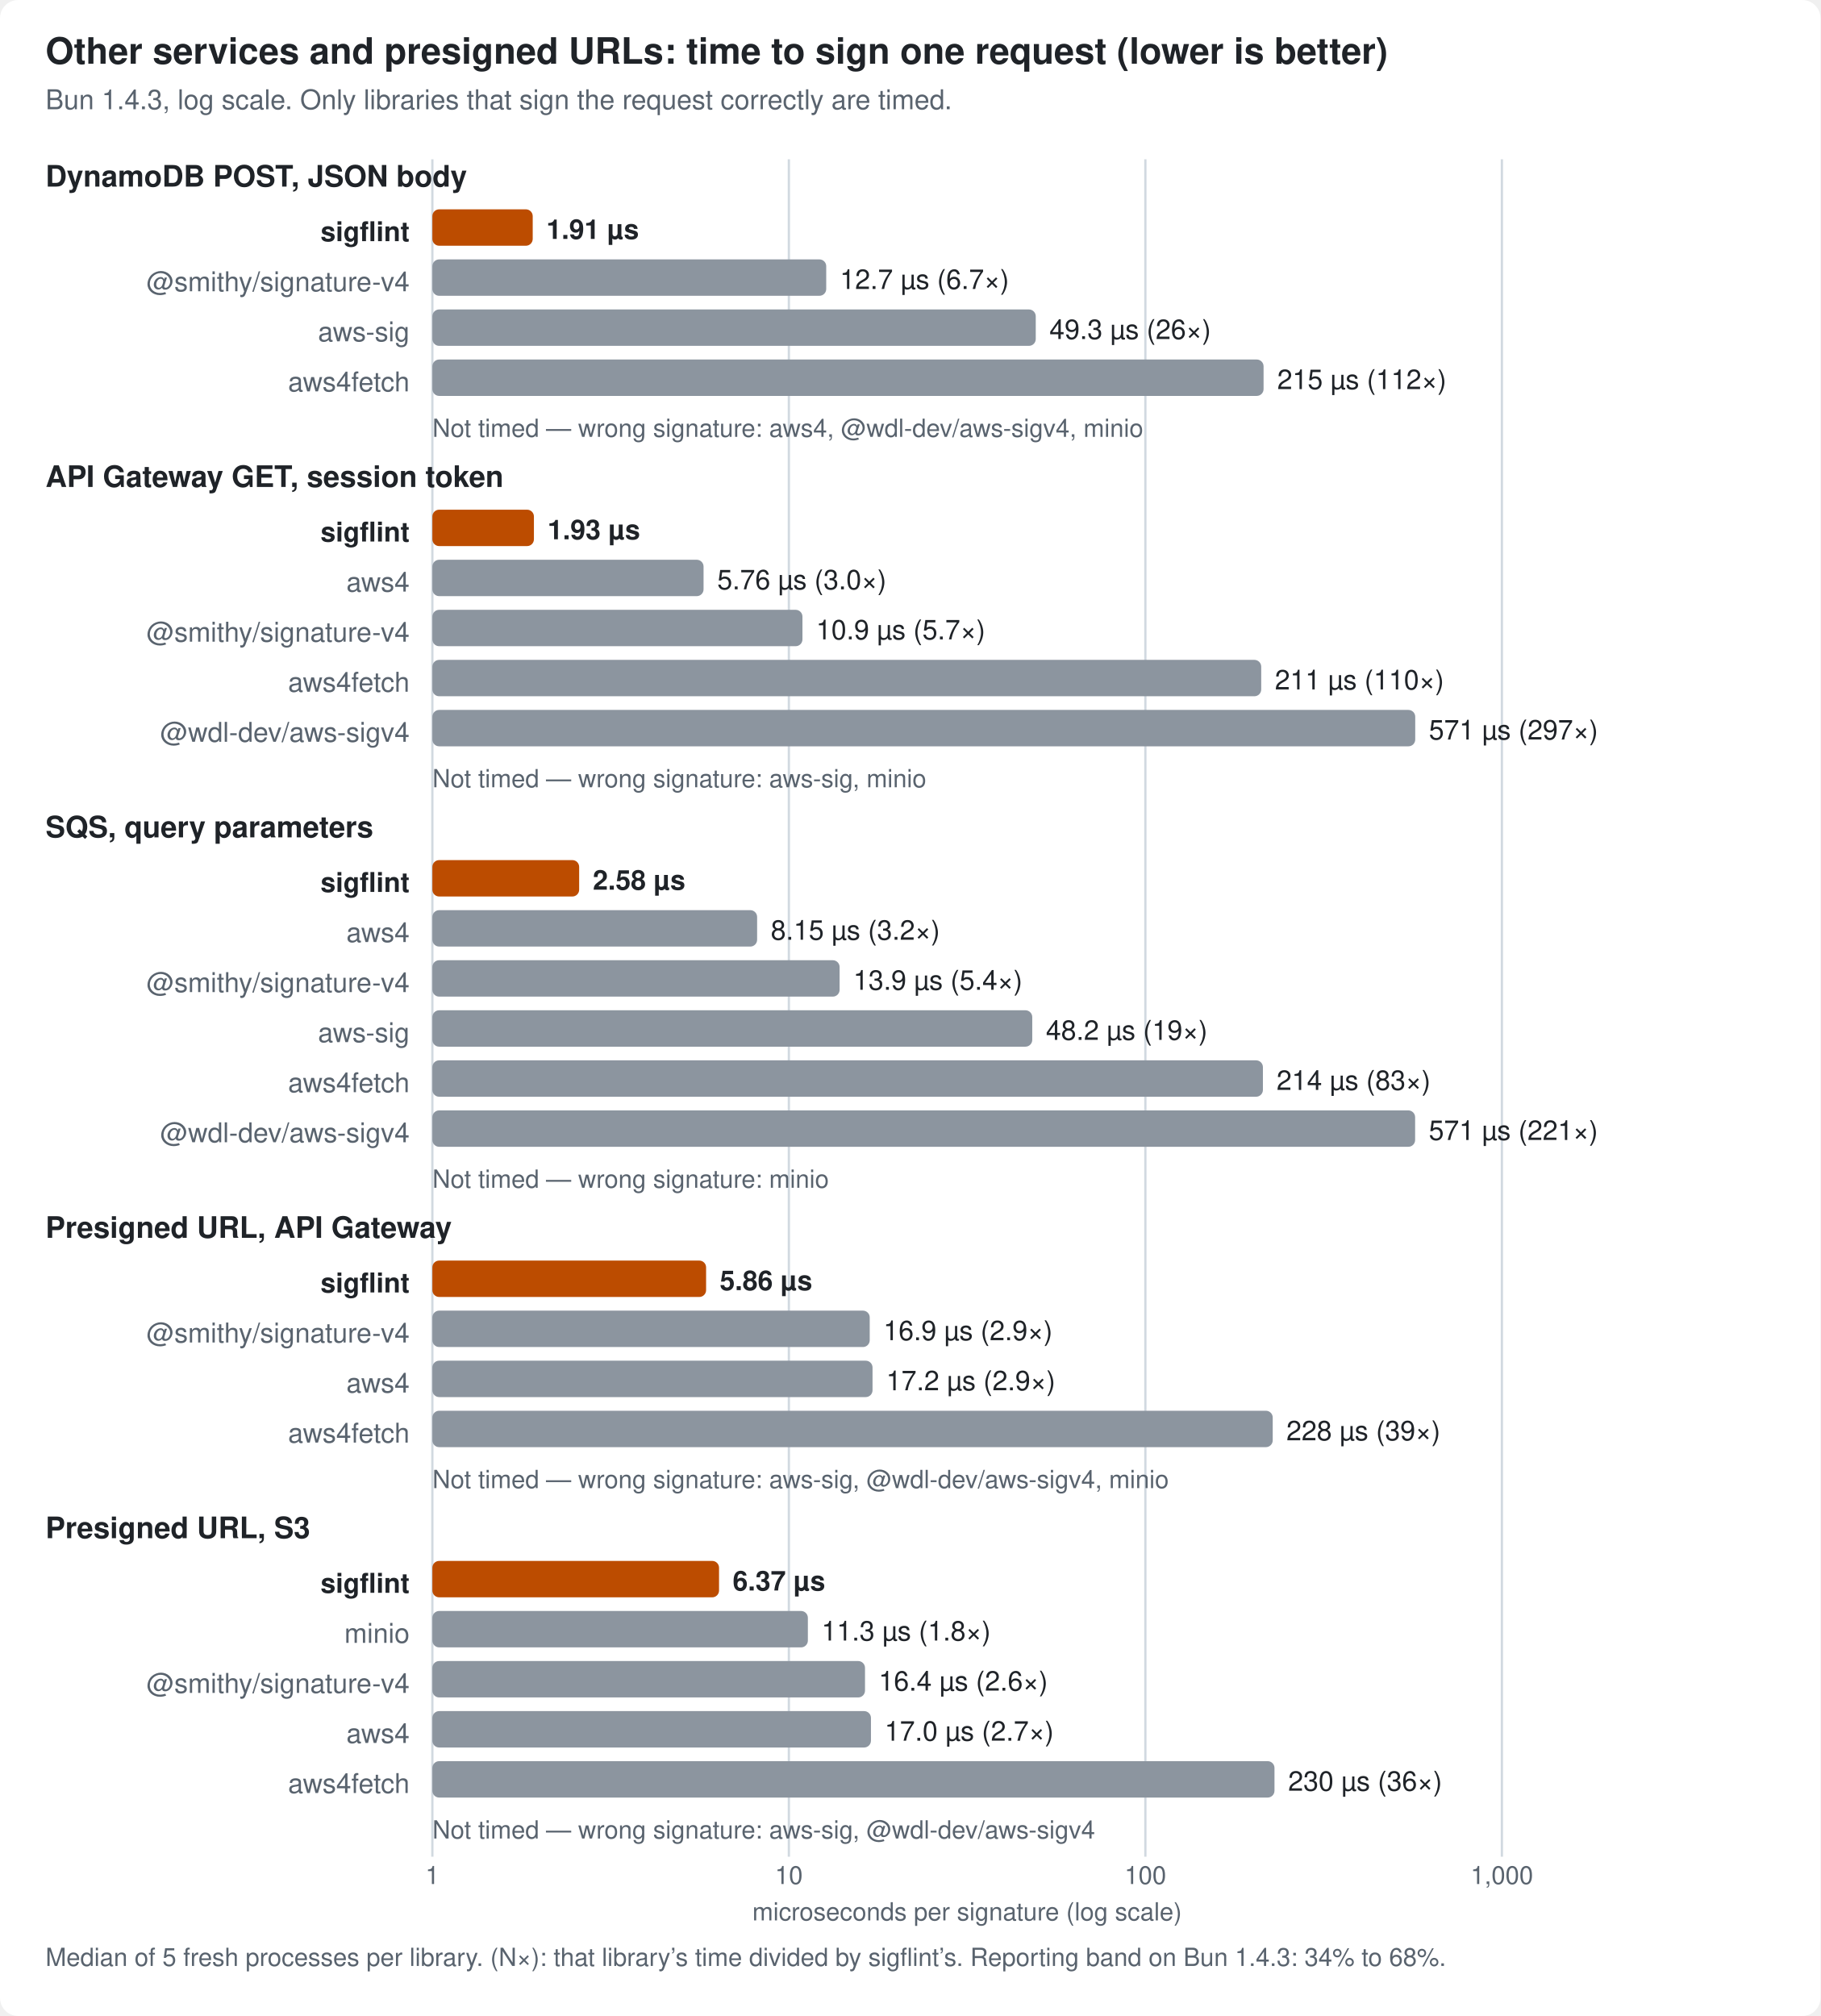
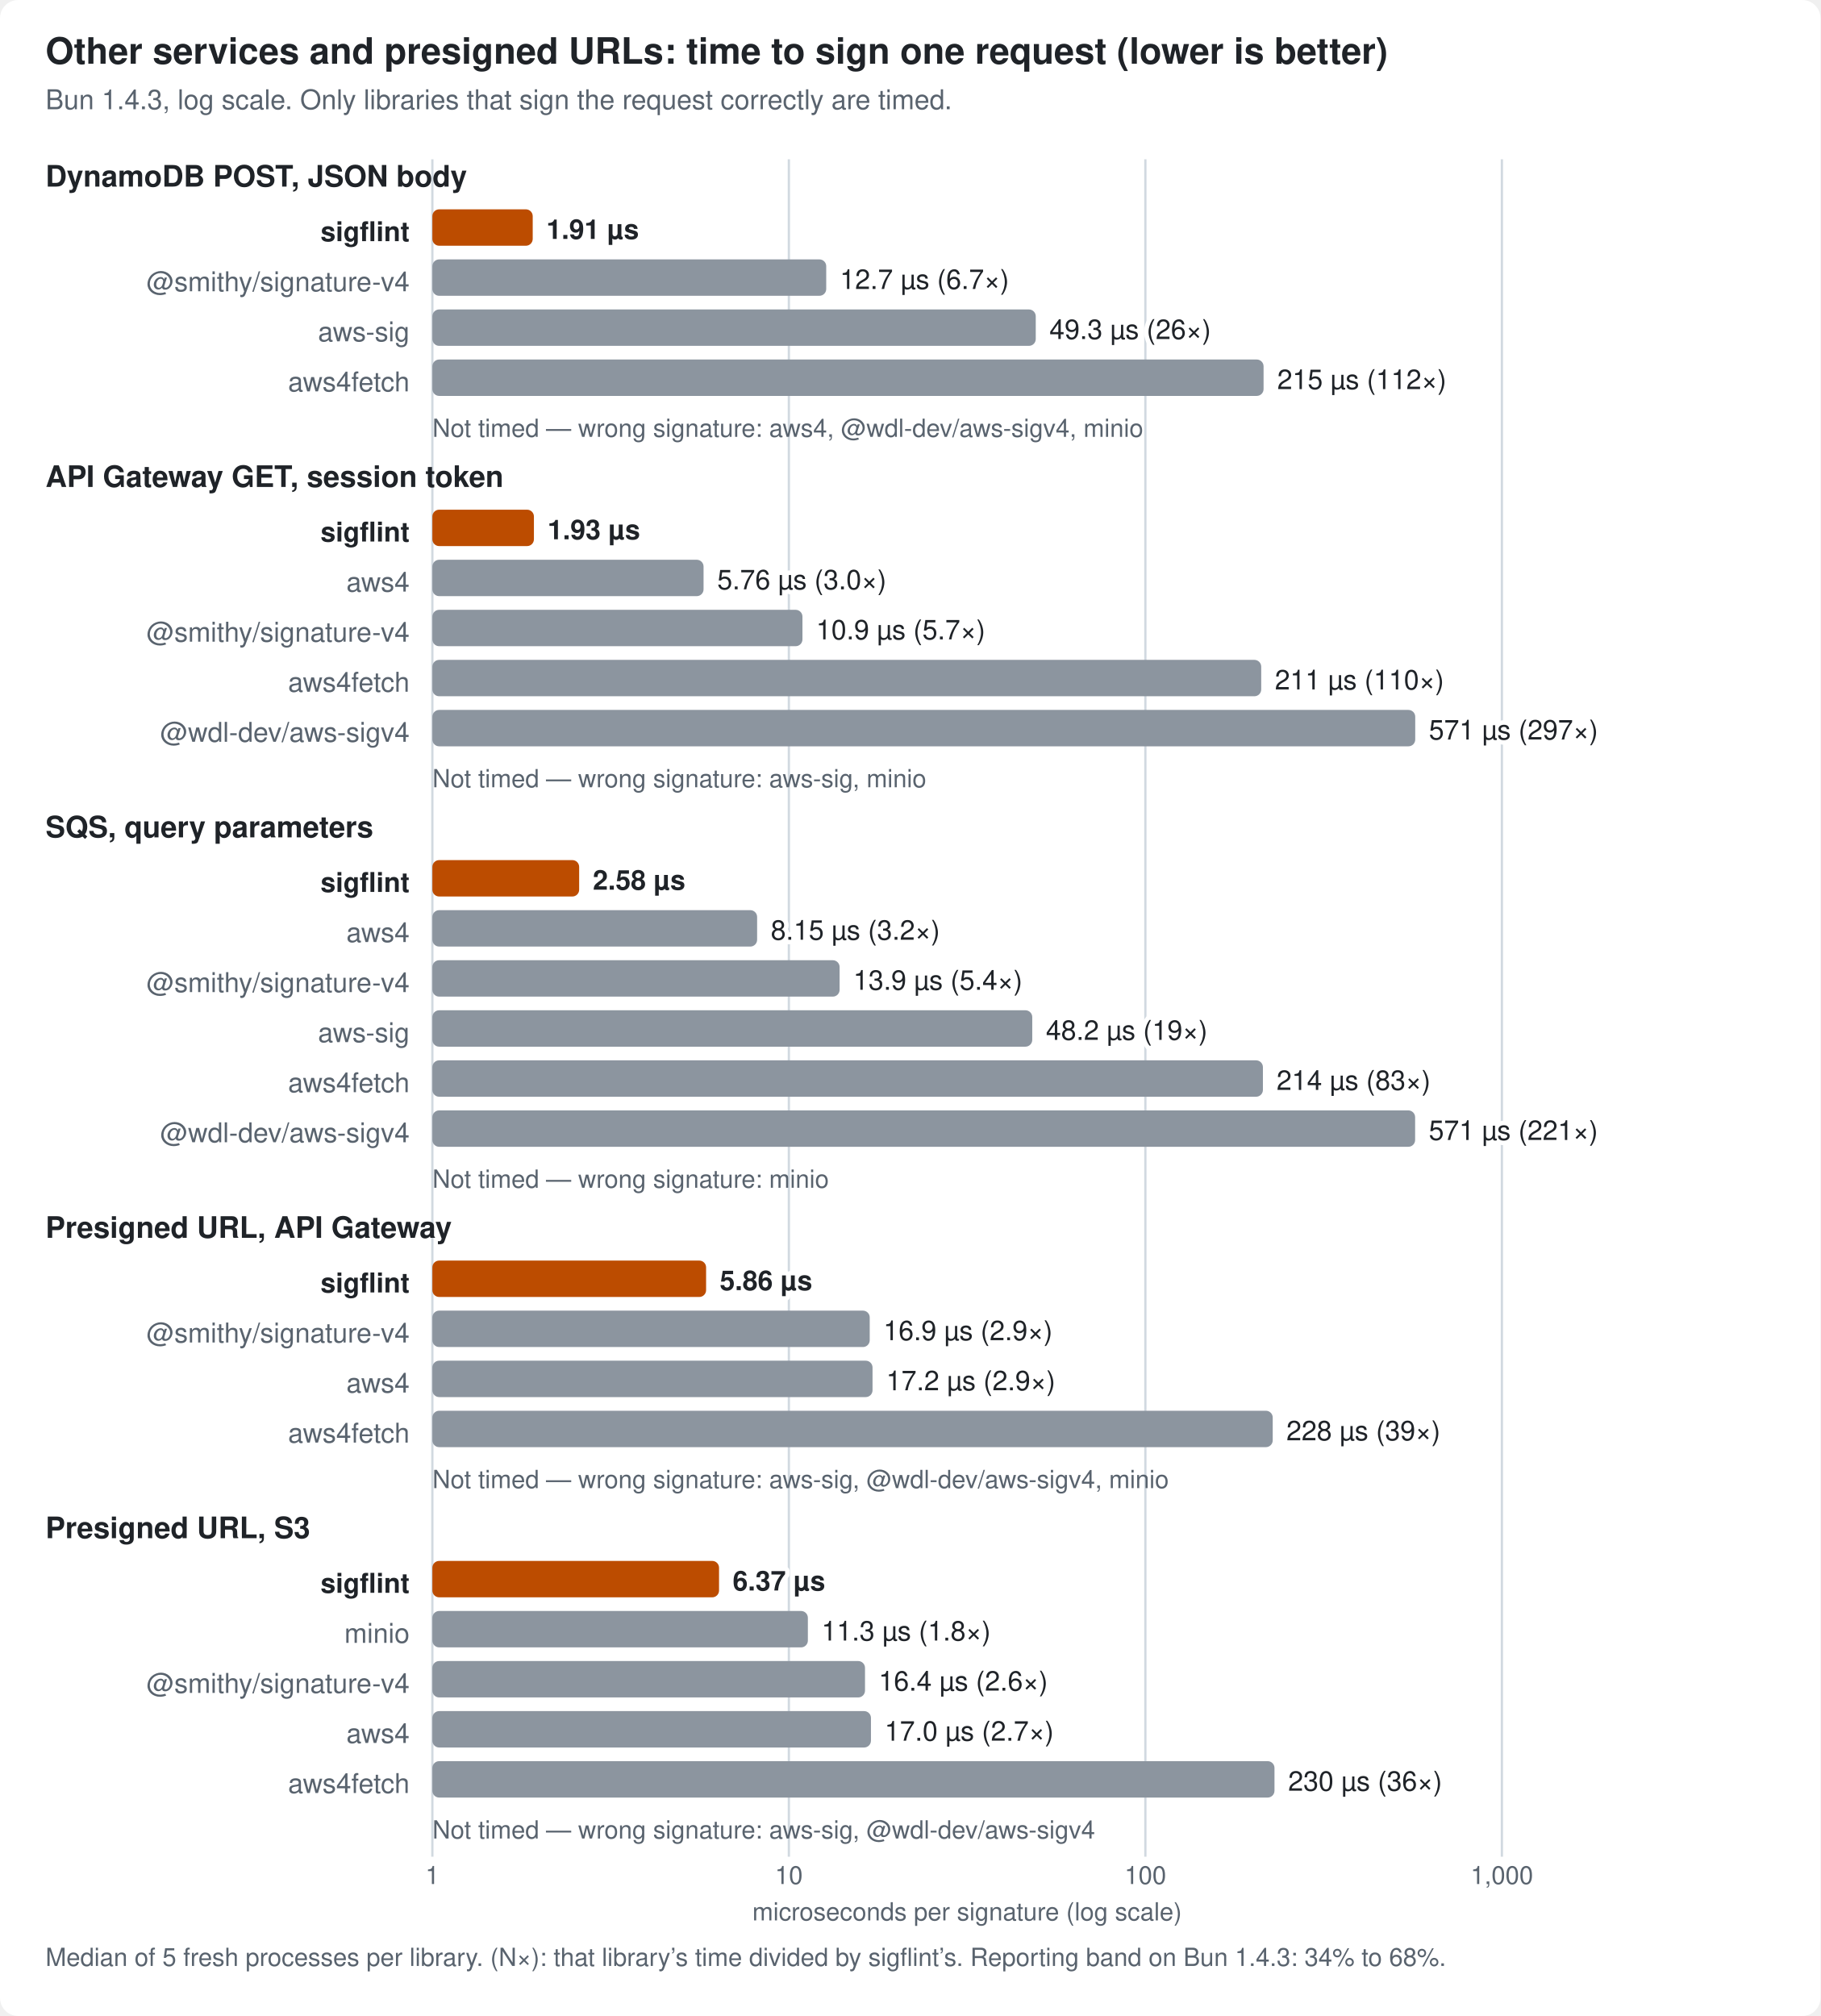
<svg xmlns="http://www.w3.org/2000/svg" width="800" height="886" viewBox="0 0 800 886" role="img" aria-labelledby="t d" font-family="-apple-system,BlinkMacSystemFont,'Segoe UI',Helvetica,Arial,sans-serif">
  <rect width="800" height="886" rx="8" fill="#ffffff" />
  <text x="20" y="28" font-size="16" fill="#1f2328" text-anchor="start" font-weight="600">Other services and presigned URLs: time to sign one request (lower is better)</text>
  <text x="20" y="48" font-size="12" fill="#59636e" text-anchor="start" font-weight="400">Bun 1.4.3, log scale. Only libraries that sign the request correctly are timed.</text>
  <line x1="190" y1="70" x2="190" y2="816" stroke="#d1d9e0" />
  <text x="190" y="828" font-size="11" fill="#59636e" text-anchor="middle" font-weight="400">1</text>
  <line x1="346.667" y1="70" x2="346.667" y2="816" stroke="#d1d9e0" />
  <text x="346.667" y="828" font-size="11" fill="#59636e" text-anchor="middle" font-weight="400">10</text>
  <line x1="503.333" y1="70" x2="503.333" y2="816" stroke="#d1d9e0" />
  <text x="503.333" y="828" font-size="11" fill="#59636e" text-anchor="middle" font-weight="400">100</text>
  <line x1="660" y1="70" x2="660" y2="816" stroke="#d1d9e0" />
  <text x="660" y="828" font-size="11" fill="#59636e" text-anchor="middle" font-weight="400">1,000</text>
  <text x="20" y="82" font-size="13" fill="#1f2328" text-anchor="start" font-weight="600">DynamoDB POST, JSON body</text>
  <text x="180" y="106" font-size="12" fill="#1f2328" text-anchor="end" font-weight="700">sigflint</text>
  <rect x="190" y="92" width="44.1" height="16" rx="3" fill="#bc4c00" />
-   <text x="240.1" y="105" font-size="12" fill="#1f2328" text-anchor="start" font-weight="700">1.91 µs</text>
+   <text x="240.1" y="105" font-size="12" fill="#1f2328" text-anchor="start" font-weight="700" stroke="#ffffff" stroke-width="4" stroke-linejoin="round" paint-order="stroke">1.91 µs</text>
  <text x="180" y="128" font-size="12" fill="#59636e" text-anchor="end" font-weight="400">@smithy/signature-v4</text>
  <rect x="190" y="114" width="173.084" height="16" rx="3" fill="#8c959f" />
-   <text x="369.084" y="127" font-size="12" fill="#1f2328" text-anchor="start" font-weight="400">12.7 µs  (6.7×)</text>
+   <text x="369.084" y="127" font-size="12" fill="#1f2328" text-anchor="start" font-weight="400" stroke="#ffffff" stroke-width="4" stroke-linejoin="round" paint-order="stroke">12.7 µs  (6.7×)</text>
  <text x="180" y="150" font-size="12" fill="#59636e" text-anchor="end" font-weight="400">aws-sig</text>
  <rect x="190" y="136" width="265.159" height="16" rx="3" fill="#8c959f" />
-   <text x="461.159" y="149" font-size="12" fill="#1f2328" text-anchor="start" font-weight="400">49.3 µs  (26×)</text>
+   <text x="461.159" y="149" font-size="12" fill="#1f2328" text-anchor="start" font-weight="400" stroke="#ffffff" stroke-width="4" stroke-linejoin="round" paint-order="stroke">49.3 µs  (26×)</text>
  <text x="180" y="172" font-size="12" fill="#59636e" text-anchor="end" font-weight="400">aws4fetch</text>
  <rect x="190" y="158" width="365.276" height="16" rx="3" fill="#8c959f" />
-   <text x="561.276" y="171" font-size="12" fill="#1f2328" text-anchor="start" font-weight="400">215 µs  (112×)</text>
+   <text x="561.276" y="171" font-size="12" fill="#1f2328" text-anchor="start" font-weight="400" stroke="#ffffff" stroke-width="4" stroke-linejoin="round" paint-order="stroke">215 µs  (112×)</text>
  <text x="190" y="192" font-size="11" fill="#59636e" text-anchor="start" font-weight="400">Not timed — wrong signature: aws4, @wdl-dev/aws-sigv4, minio</text>
  <text x="20" y="214" font-size="13" fill="#1f2328" text-anchor="start" font-weight="600">API Gateway GET, session token</text>
  <text x="180" y="238" font-size="12" fill="#1f2328" text-anchor="end" font-weight="700">sigflint</text>
  <rect x="190" y="224" width="44.631" height="16" rx="3" fill="#bc4c00" />
-   <text x="240.631" y="237" font-size="12" fill="#1f2328" text-anchor="start" font-weight="700">1.93 µs</text>
+   <text x="240.631" y="237" font-size="12" fill="#1f2328" text-anchor="start" font-weight="700" stroke="#ffffff" stroke-width="4" stroke-linejoin="round" paint-order="stroke">1.93 µs</text>
  <text x="180" y="260" font-size="12" fill="#59636e" text-anchor="end" font-weight="400">aws4</text>
  <rect x="190" y="246" width="119.18" height="16" rx="3" fill="#8c959f" />
-   <text x="315.18" y="259" font-size="12" fill="#1f2328" text-anchor="start" font-weight="400">5.76 µs  (3.0×)</text>
+   <text x="315.18" y="259" font-size="12" fill="#1f2328" text-anchor="start" font-weight="400" stroke="#ffffff" stroke-width="4" stroke-linejoin="round" paint-order="stroke">5.76 µs  (3.0×)</text>
  <text x="180" y="282" font-size="12" fill="#59636e" text-anchor="end" font-weight="400">@smithy/signature-v4</text>
  <rect x="190" y="268" width="162.636" height="16" rx="3" fill="#8c959f" />
-   <text x="358.636" y="281" font-size="12" fill="#1f2328" text-anchor="start" font-weight="400">10.9 µs  (5.7×)</text>
+   <text x="358.636" y="281" font-size="12" fill="#1f2328" text-anchor="start" font-weight="400" stroke="#ffffff" stroke-width="4" stroke-linejoin="round" paint-order="stroke">10.9 µs  (5.7×)</text>
  <text x="180" y="304" font-size="12" fill="#59636e" text-anchor="end" font-weight="400">aws4fetch</text>
  <rect x="190" y="290" width="364.239" height="16" rx="3" fill="#8c959f" />
-   <text x="560.239" y="303" font-size="12" fill="#1f2328" text-anchor="start" font-weight="400">211 µs  (110×)</text>
+   <text x="560.239" y="303" font-size="12" fill="#1f2328" text-anchor="start" font-weight="400" stroke="#ffffff" stroke-width="4" stroke-linejoin="round" paint-order="stroke">211 µs  (110×)</text>
  <text x="180" y="326" font-size="12" fill="#59636e" text-anchor="end" font-weight="400">@wdl-dev/aws-sigv4</text>
  <rect x="190" y="312" width="431.922" height="16" rx="3" fill="#8c959f" />
-   <text x="627.922" y="325" font-size="12" fill="#1f2328" text-anchor="start" font-weight="400">571 µs  (297×)</text>
+   <text x="627.922" y="325" font-size="12" fill="#1f2328" text-anchor="start" font-weight="400" stroke="#ffffff" stroke-width="4" stroke-linejoin="round" paint-order="stroke">571 µs  (297×)</text>
  <text x="190" y="346" font-size="11" fill="#59636e" text-anchor="start" font-weight="400">Not timed — wrong signature: aws-sig, minio</text>
  <text x="20" y="368" font-size="13" fill="#1f2328" text-anchor="start" font-weight="600">SQS, query parameters</text>
  <text x="180" y="392" font-size="12" fill="#1f2328" text-anchor="end" font-weight="700">sigflint</text>
  <rect x="190" y="378" width="64.513" height="16" rx="3" fill="#bc4c00" />
-   <text x="260.513" y="391" font-size="12" fill="#1f2328" text-anchor="start" font-weight="700">2.58 µs</text>
+   <text x="260.513" y="391" font-size="12" fill="#1f2328" text-anchor="start" font-weight="700" stroke="#ffffff" stroke-width="4" stroke-linejoin="round" paint-order="stroke">2.58 µs</text>
  <text x="180" y="414" font-size="12" fill="#59636e" text-anchor="end" font-weight="400">aws4</text>
  <rect x="190" y="400" width="142.715" height="16" rx="3" fill="#8c959f" />
-   <text x="338.715" y="413" font-size="12" fill="#1f2328" text-anchor="start" font-weight="400">8.15 µs  (3.2×)</text>
+   <text x="338.715" y="413" font-size="12" fill="#1f2328" text-anchor="start" font-weight="400" stroke="#ffffff" stroke-width="4" stroke-linejoin="round" paint-order="stroke">8.15 µs  (3.2×)</text>
  <text x="180" y="436" font-size="12" fill="#59636e" text-anchor="end" font-weight="400">@smithy/signature-v4</text>
  <rect x="190" y="422" width="178.965" height="16" rx="3" fill="#8c959f" />
-   <text x="374.965" y="435" font-size="12" fill="#1f2328" text-anchor="start" font-weight="400">13.9 µs  (5.4×)</text>
+   <text x="374.965" y="435" font-size="12" fill="#1f2328" text-anchor="start" font-weight="400" stroke="#ffffff" stroke-width="4" stroke-linejoin="round" paint-order="stroke">13.9 µs  (5.4×)</text>
  <text x="180" y="458" font-size="12" fill="#59636e" text-anchor="end" font-weight="400">aws-sig</text>
  <rect x="190" y="444" width="263.622" height="16" rx="3" fill="#8c959f" />
-   <text x="459.622" y="457" font-size="12" fill="#1f2328" text-anchor="start" font-weight="400">48.2 µs  (19×)</text>
+   <text x="459.622" y="457" font-size="12" fill="#1f2328" text-anchor="start" font-weight="400" stroke="#ffffff" stroke-width="4" stroke-linejoin="round" paint-order="stroke">48.2 µs  (19×)</text>
  <text x="180" y="480" font-size="12" fill="#59636e" text-anchor="end" font-weight="400">aws4fetch</text>
  <rect x="190" y="466" width="364.985" height="16" rx="3" fill="#8c959f" />
-   <text x="560.985" y="479" font-size="12" fill="#1f2328" text-anchor="start" font-weight="400">214 µs  (83×)</text>
+   <text x="560.985" y="479" font-size="12" fill="#1f2328" text-anchor="start" font-weight="400" stroke="#ffffff" stroke-width="4" stroke-linejoin="round" paint-order="stroke">214 µs  (83×)</text>
  <text x="180" y="502" font-size="12" fill="#59636e" text-anchor="end" font-weight="400">@wdl-dev/aws-sigv4</text>
  <rect x="190" y="488" width="431.873" height="16" rx="3" fill="#8c959f" />
-   <text x="627.873" y="501" font-size="12" fill="#1f2328" text-anchor="start" font-weight="400">571 µs  (221×)</text>
+   <text x="627.873" y="501" font-size="12" fill="#1f2328" text-anchor="start" font-weight="400" stroke="#ffffff" stroke-width="4" stroke-linejoin="round" paint-order="stroke">571 µs  (221×)</text>
  <text x="190" y="522" font-size="11" fill="#59636e" text-anchor="start" font-weight="400">Not timed — wrong signature: minio</text>
  <text x="20" y="544" font-size="13" fill="#1f2328" text-anchor="start" font-weight="600">Presigned URL, API Gateway</text>
  <text x="180" y="568" font-size="12" fill="#1f2328" text-anchor="end" font-weight="700">sigflint</text>
  <rect x="190" y="554" width="120.292" height="16" rx="3" fill="#bc4c00" />
-   <text x="316.292" y="567" font-size="12" fill="#1f2328" text-anchor="start" font-weight="700">5.86 µs</text>
+   <text x="316.292" y="567" font-size="12" fill="#1f2328" text-anchor="start" font-weight="700" stroke="#ffffff" stroke-width="4" stroke-linejoin="round" paint-order="stroke">5.86 µs</text>
  <text x="180" y="590" font-size="12" fill="#59636e" text-anchor="end" font-weight="400">@smithy/signature-v4</text>
  <rect x="190" y="576" width="192.2" height="16" rx="3" fill="#8c959f" />
-   <text x="388.2" y="589" font-size="12" fill="#1f2328" text-anchor="start" font-weight="400">16.9 µs  (2.9×)</text>
+   <text x="388.2" y="589" font-size="12" fill="#1f2328" text-anchor="start" font-weight="400" stroke="#ffffff" stroke-width="4" stroke-linejoin="round" paint-order="stroke">16.9 µs  (2.9×)</text>
  <text x="180" y="612" font-size="12" fill="#59636e" text-anchor="end" font-weight="400">aws4</text>
  <rect x="190" y="598" width="193.435" height="16" rx="3" fill="#8c959f" />
-   <text x="389.435" y="611" font-size="12" fill="#1f2328" text-anchor="start" font-weight="400">17.2 µs  (2.9×)</text>
+   <text x="389.435" y="611" font-size="12" fill="#1f2328" text-anchor="start" font-weight="400" stroke="#ffffff" stroke-width="4" stroke-linejoin="round" paint-order="stroke">17.2 µs  (2.9×)</text>
  <text x="180" y="634" font-size="12" fill="#59636e" text-anchor="end" font-weight="400">aws4fetch</text>
  <rect x="190" y="620" width="369.297" height="16" rx="3" fill="#8c959f" />
-   <text x="565.297" y="633" font-size="12" fill="#1f2328" text-anchor="start" font-weight="400">228 µs  (39×)</text>
+   <text x="565.297" y="633" font-size="12" fill="#1f2328" text-anchor="start" font-weight="400" stroke="#ffffff" stroke-width="4" stroke-linejoin="round" paint-order="stroke">228 µs  (39×)</text>
  <text x="190" y="654" font-size="11" fill="#59636e" text-anchor="start" font-weight="400">Not timed — wrong signature: aws-sig, @wdl-dev/aws-sigv4, minio</text>
  <text x="20" y="676" font-size="13" fill="#1f2328" text-anchor="start" font-weight="600">Presigned URL, S3</text>
  <text x="180" y="700" font-size="12" fill="#1f2328" text-anchor="end" font-weight="700">sigflint</text>
  <rect x="190" y="686" width="125.982" height="16" rx="3" fill="#bc4c00" />
-   <text x="321.982" y="699" font-size="12" fill="#1f2328" text-anchor="start" font-weight="700">6.37 µs</text>
+   <text x="321.982" y="699" font-size="12" fill="#1f2328" text-anchor="start" font-weight="700" stroke="#ffffff" stroke-width="4" stroke-linejoin="round" paint-order="stroke">6.37 µs</text>
  <text x="180" y="722" font-size="12" fill="#59636e" text-anchor="end" font-weight="400">minio</text>
  <rect x="190" y="708" width="165.018" height="16" rx="3" fill="#8c959f" />
-   <text x="361.018" y="721" font-size="12" fill="#1f2328" text-anchor="start" font-weight="400">11.3 µs  (1.8×)</text>
+   <text x="361.018" y="721" font-size="12" fill="#1f2328" text-anchor="start" font-weight="400" stroke="#ffffff" stroke-width="4" stroke-linejoin="round" paint-order="stroke">11.3 µs  (1.8×)</text>
  <text x="180" y="744" font-size="12" fill="#59636e" text-anchor="end" font-weight="400">@smithy/signature-v4</text>
  <rect x="190" y="730" width="190.126" height="16" rx="3" fill="#8c959f" />
-   <text x="386.126" y="743" font-size="12" fill="#1f2328" text-anchor="start" font-weight="400">16.4 µs  (2.6×)</text>
+   <text x="386.126" y="743" font-size="12" fill="#1f2328" text-anchor="start" font-weight="400" stroke="#ffffff" stroke-width="4" stroke-linejoin="round" paint-order="stroke">16.4 µs  (2.6×)</text>
  <text x="180" y="766" font-size="12" fill="#59636e" text-anchor="end" font-weight="400">aws4</text>
  <rect x="190" y="752" width="192.738" height="16" rx="3" fill="#8c959f" />
-   <text x="388.738" y="765" font-size="12" fill="#1f2328" text-anchor="start" font-weight="400">17.0 µs  (2.7×)</text>
+   <text x="388.738" y="765" font-size="12" fill="#1f2328" text-anchor="start" font-weight="400" stroke="#ffffff" stroke-width="4" stroke-linejoin="round" paint-order="stroke">17.0 µs  (2.7×)</text>
  <text x="180" y="788" font-size="12" fill="#59636e" text-anchor="end" font-weight="400">aws4fetch</text>
  <rect x="190" y="774" width="370.071" height="16" rx="3" fill="#8c959f" />
-   <text x="566.071" y="787" font-size="12" fill="#1f2328" text-anchor="start" font-weight="400">230 µs  (36×)</text>
+   <text x="566.071" y="787" font-size="12" fill="#1f2328" text-anchor="start" font-weight="400" stroke="#ffffff" stroke-width="4" stroke-linejoin="round" paint-order="stroke">230 µs  (36×)</text>
  <text x="190" y="808" font-size="11" fill="#59636e" text-anchor="start" font-weight="400">Not timed — wrong signature: aws-sig, @wdl-dev/aws-sigv4</text>
  <text x="425" y="844" font-size="11" fill="#59636e" text-anchor="middle" font-weight="400">microseconds per signature (log scale)</text>
  <text x="20" y="864" font-size="11" fill="#59636e" text-anchor="start" font-weight="400">Median of 5 fresh processes per library. (N×): that library’s time divided by sigflint’s. Reporting band on Bun 1.4.3: 34% to 68%.</text>
</svg>
